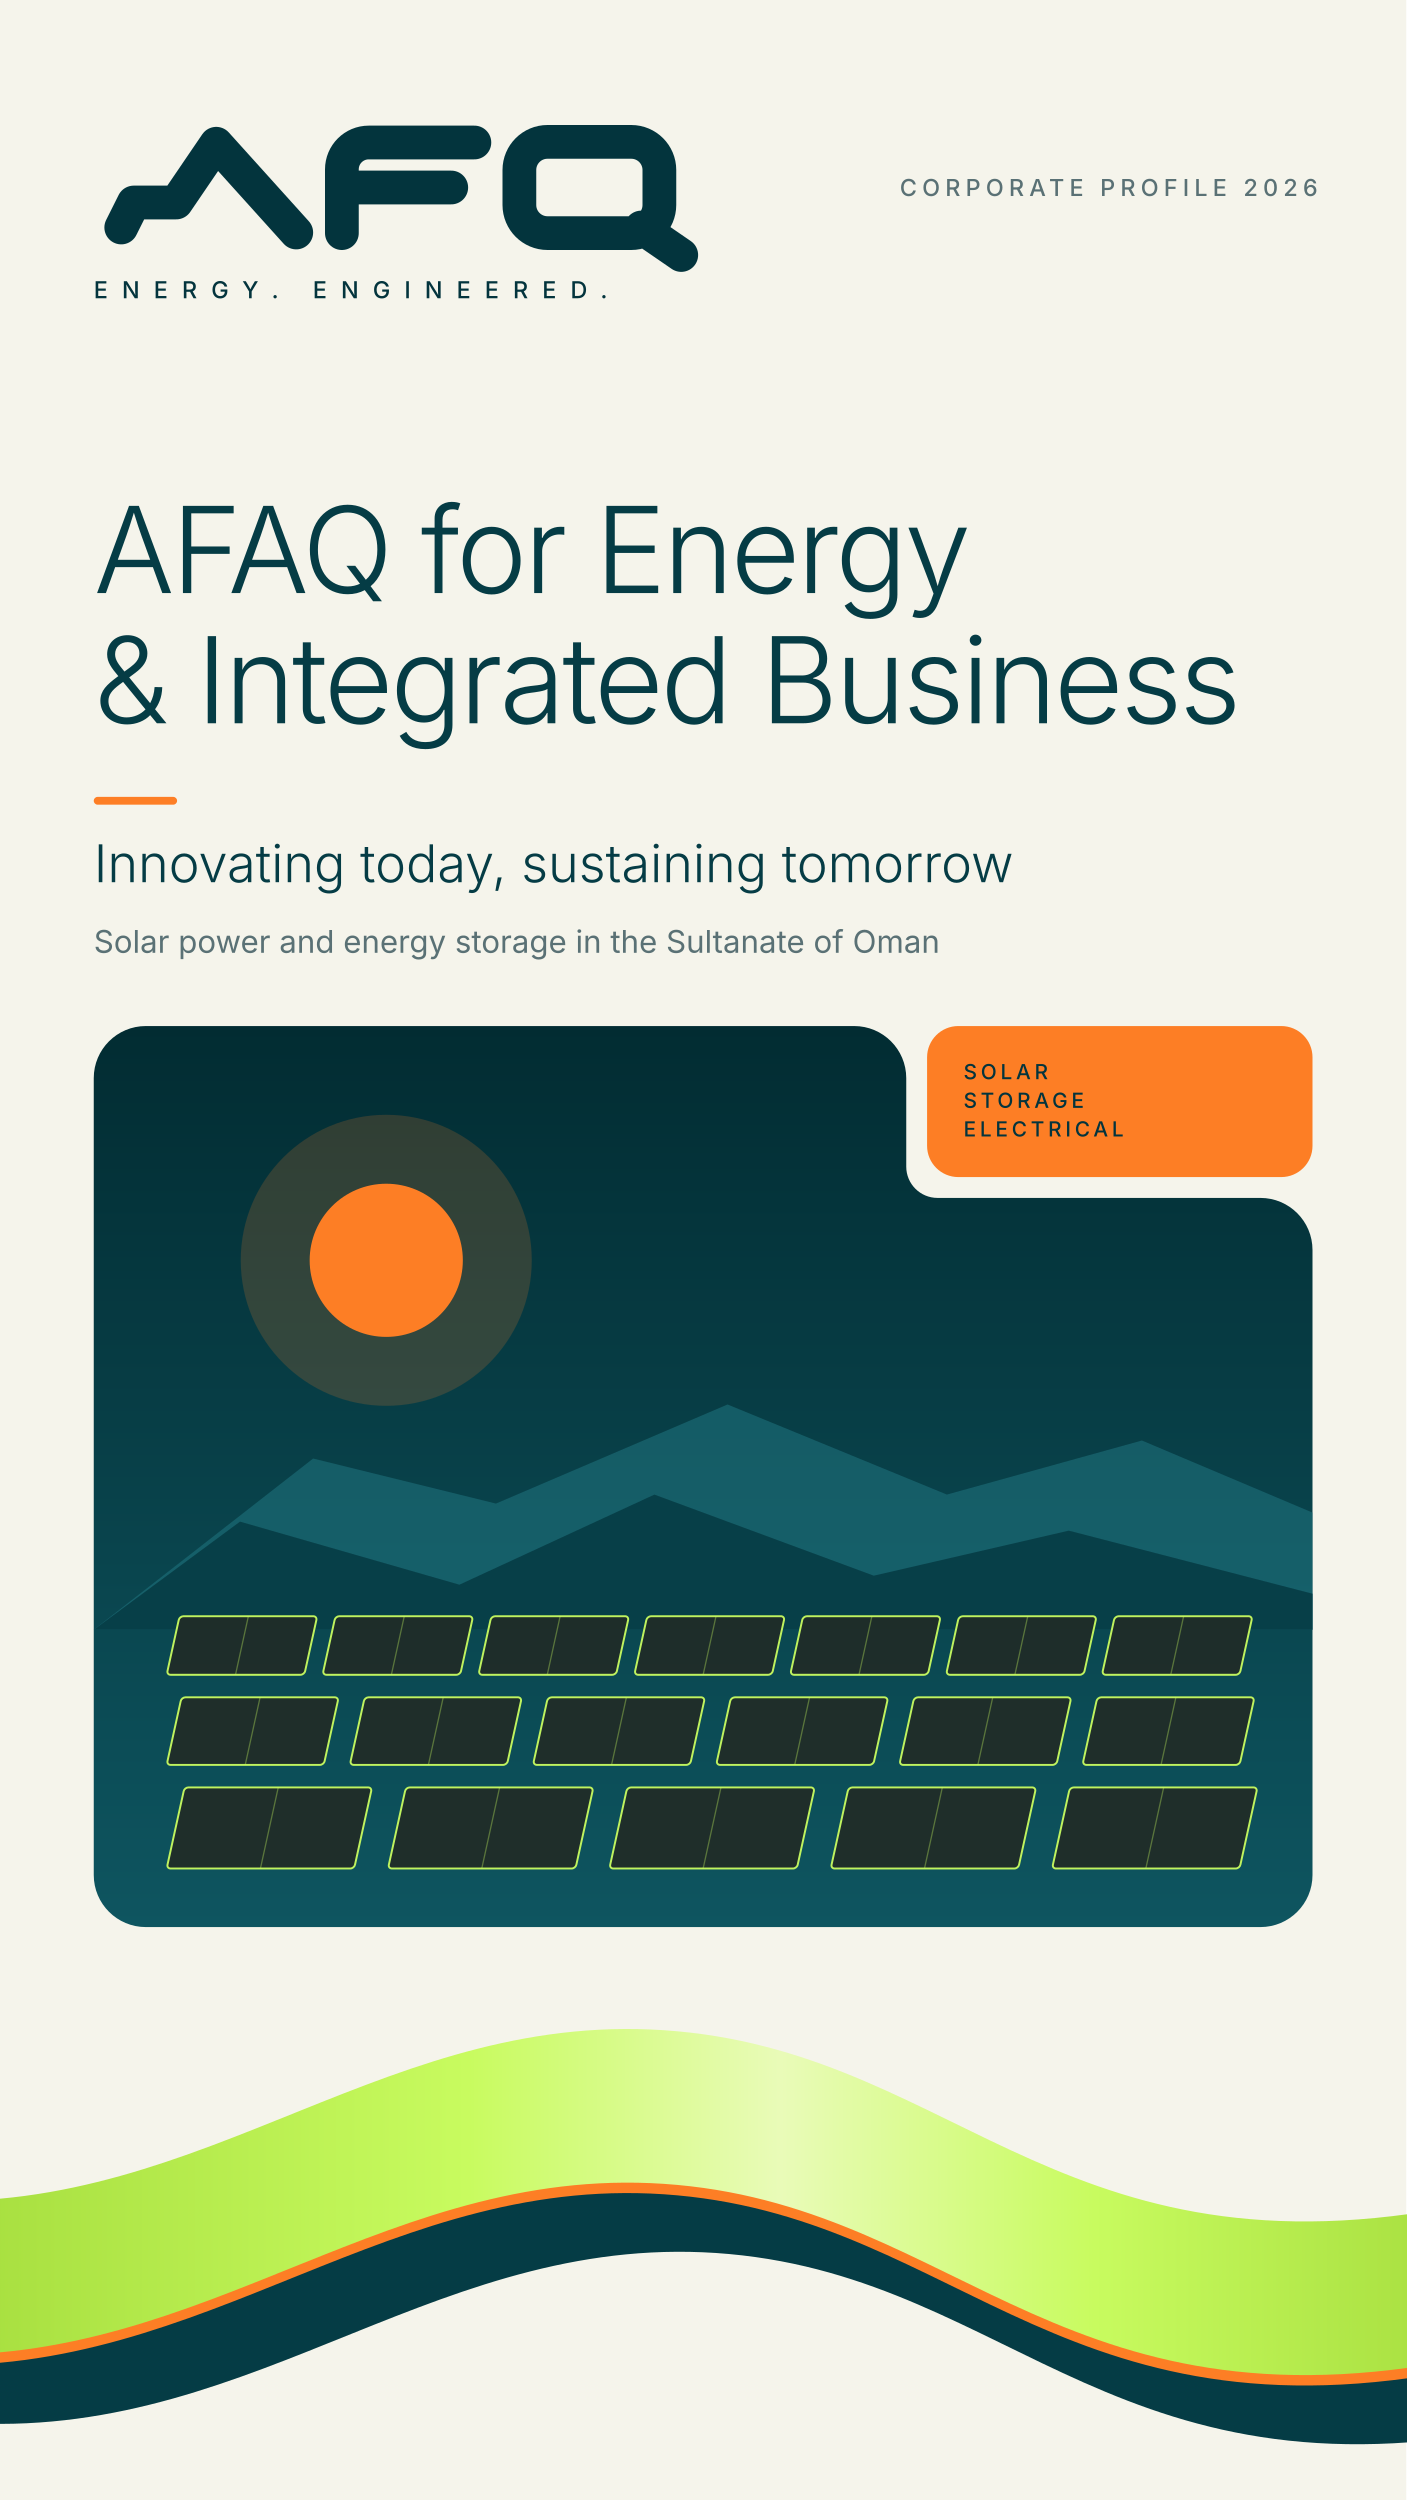
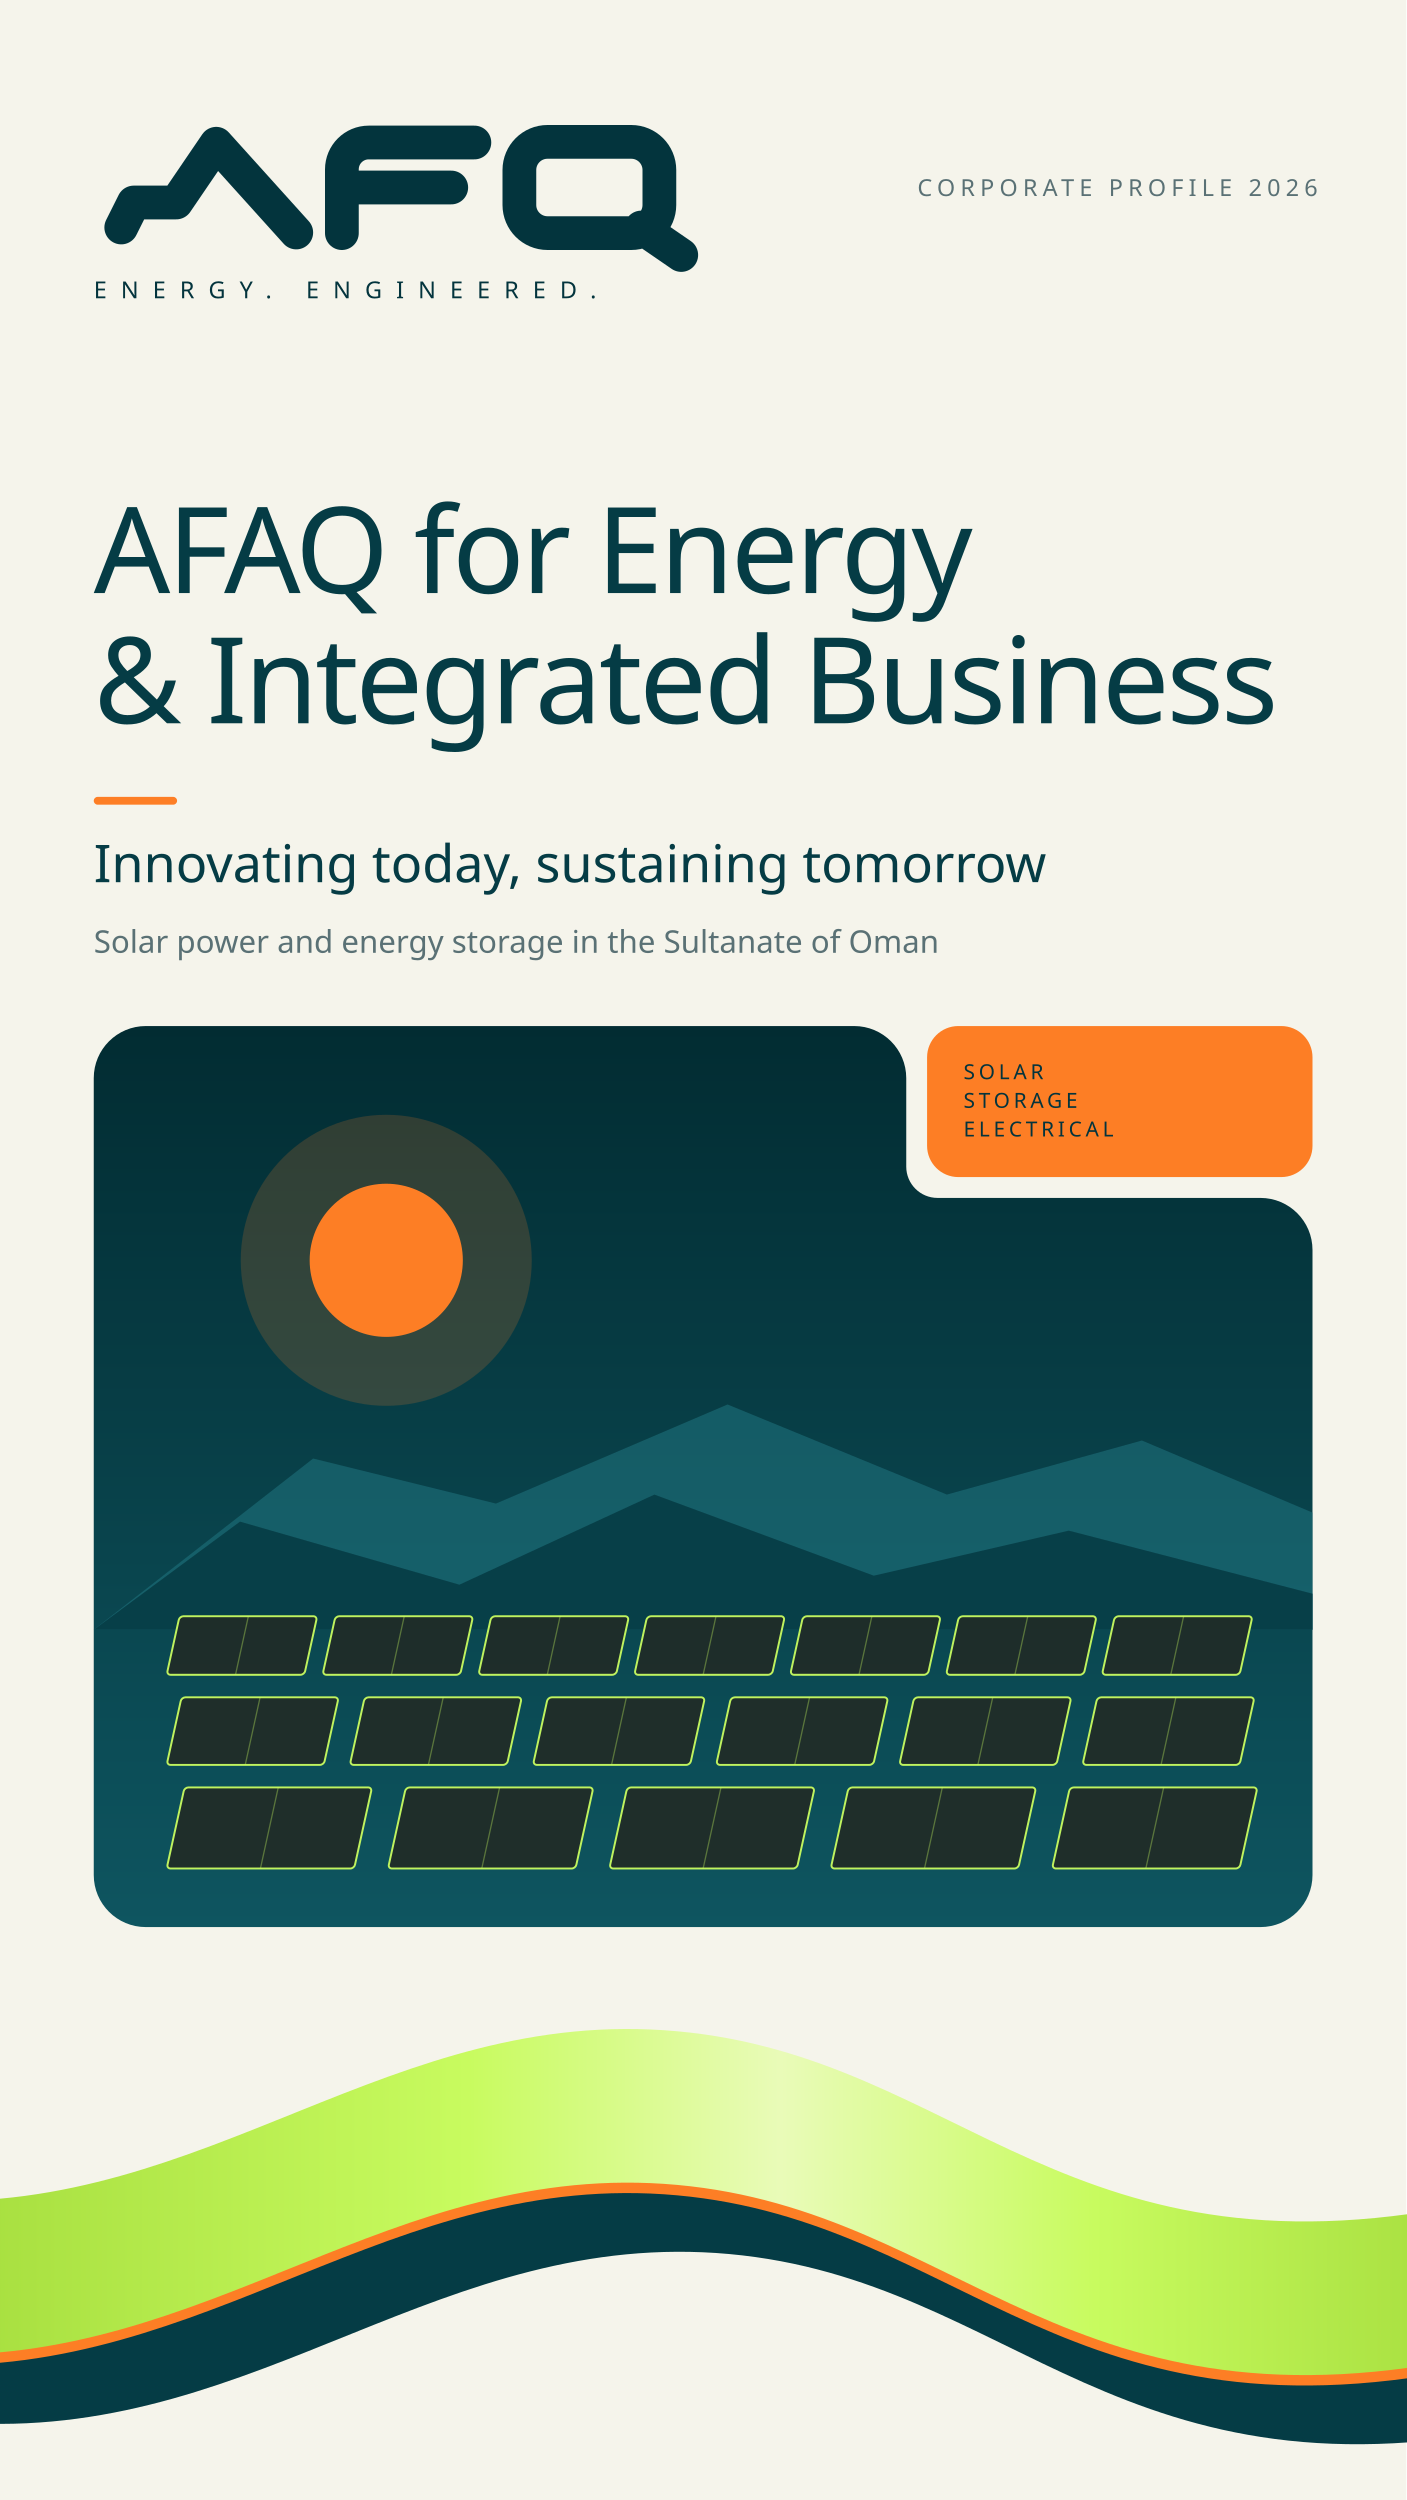
<svg xmlns="http://www.w3.org/2000/svg" width="1080" height="1920" viewBox="0 0 1080 1920">
  <defs>
    <linearGradient id="grad-1" gradientUnits="userSpaceOnUse" x1="0" y1="788" x2="0" y2="1480">
      <stop offset="0" stop-color="#022C32" stop-opacity="1" />
      <stop offset="1" stop-color="#0E5560" stop-opacity="1" />
    </linearGradient>
    <linearGradient id="grad-2" gradientUnits="userSpaceOnUse" x1="-60" y1="0" x2="1140" y2="0">
      <stop offset="0" stop-color="#A4DC3C" stop-opacity="1" />
      <stop offset="0.35" stop-color="#C8FB5F" stop-opacity="1" />
      <stop offset="0.55" stop-color="#E9FBB8" stop-opacity="1" />
      <stop offset="0.75" stop-color="#C8FB5F" stop-opacity="1" />
      <stop offset="1" stop-color="#A4DC3C" stop-opacity="1" />
    </linearGradient>
  </defs>
  <rect id="Background" x="0" y="0" width="1080" height="1920" fill="#F5F4EB" />
  <g id="Logo-Lockup">
    <g id="Wordmark-AFQ">
      <path id="Letter-A" d="M 93.12 174.72 L 102.72 155.52 L 135.36 155.52 L 166.08 110.4 L 227.52 178.56" fill="none" stroke="#03343D" stroke-width="25.92" stroke-linecap="round" stroke-linejoin="round" />
      <path id="Letter-F" d="M 262.56 179.04 L 262.56 130.08 C 262.56 118.66 271.78 109.44 283.2 109.44 L 364.32 109.44 M 262.56 144 L 346.56 144" fill="none" stroke="#03343D" stroke-width="25.92" stroke-linecap="round" stroke-linejoin="round" />
      <path id="Letter-Q" d="M 398.88 130.56 C 398.88 118.63 408.55 108.96 420.48 108.96 L 484.8 108.96 C 496.73 108.96 506.4 118.63 506.4 130.56 L 506.4 157.44 C 506.4 169.37 496.73 179.04 484.8 179.04 L 420.48 179.04 C 408.55 179.04 398.88 169.37 398.88 157.44 Z M 492.48 174.72 L 523.2 195.84" fill="none" stroke="#03343D" stroke-width="25.92" stroke-linecap="round" stroke-linejoin="round" />
    </g>
-     <text id="Tagline" x="72" y="229.05" font-family="Inter" font-size="18" font-weight="500" fill="#03343D" letter-spacing="10.8">ENERGY. ENGINEERED.</text>
+     <text id="Tagline" x="72" y="229.05" font-family="Inter-Medium" font-size="18" font-weight="500" fill="#03343D" letter-spacing="10.8">ENERGY. ENGINEERED.</text>
  </g>
-   <text id="Eyebrow" x="1011.96" y="150.55" font-family="Inter" font-size="18" font-weight="500" fill="#5A7175" letter-spacing="3.96" text-anchor="end">CORPORATE PROFILE 2026</text>
+   <text id="Eyebrow" x="1011.96" y="150.55" font-family="Inter-Medium" font-size="18" font-weight="500" fill="#5A7175" letter-spacing="3.96" text-anchor="end">CORPORATE PROFILE 2026</text>
  <g id="Headline">
-     <text id="Headline-line" x="72" y="455.47" font-family="Inter" font-size="92" font-weight="300" fill="#053C45" letter-spacing="-2.3">AFAQ for Energy</text>
-     <text id="Headline-line-2" x="72" y="555.47" font-family="Inter" font-size="92" font-weight="300" fill="#053C45" letter-spacing="-2.3">&amp; Integrated Business</text>
+     <text id="Headline-line" x="72" y="455.47" font-family="Inter-Light" font-size="92" font-weight="300" fill="#053C45" letter-spacing="-2.3">AFAQ for Energy</text>
+     <text id="Headline-line-2" x="72" y="555.47" font-family="Inter-Light" font-size="92" font-weight="300" fill="#053C45" letter-spacing="-2.3">&amp; Integrated Business</text>
  </g>
  <rect id="Accent-Rule" x="72" y="612" width="64" height="6" rx="3" fill="#FD7E25" />
-   <text id="Slogan" x="72" y="677.55" font-family="Inter" font-size="40" font-weight="300" fill="#053C45">Innovating today, sustaining tomorrow</text>
-   <text id="Scope" x="72" y="731.73" font-family="Inter" font-size="24" font-weight="400" fill="#5A7175">Solar power and energy storage in the Sultanate of Oman</text>
+   <text id="Slogan" x="72" y="677.55" font-family="Inter-Light" font-size="40" font-weight="300" fill="#053C45">Innovating today, sustaining tomorrow</text>
+   <text id="Scope" x="72" y="731.73" font-family="Inter-Regular" font-size="24" font-weight="400" fill="#5A7175">Solar power and energy storage in the Sultanate of Oman</text>
  <g id="Photo-Hero">
    <path id="Photo-Hero__set-image-fill" d="M 72 828 C 72 805.91 89.91 788 112 788 L 656 788 C 678.09 788 696 805.91 696 828 L 696 896 C 696 909.25 706.75 920 720 920 L 968 920 C 990.09 920 1008 937.91 1008 960 L 1008 1440 C 1008 1462.09 990.09 1480 968 1480 L 112 1480 C 89.91 1480 72 1462.09 72 1440 Z" fill="url(#grad-1)" />
    <g id="Placeholder-Art--delete-after-placing-photo">
      <circle id="Sun-Glow" cx="296.64" cy="967.92" r="111.76" fill="#FD7E25" opacity="0.18" />
      <circle id="Sun" cx="296.64" cy="967.92" r="58.82" fill="#FD7E25" />
      <path id="Mountains-Far" d="M 72 1251.64 L 240.48 1120.16 L 380.88 1154.76 L 558.72 1078.64 L 727.2 1147.84 L 876.96 1106.32 L 1008 1161.68 L 1008 1251.64 Z" fill="#1F7580" opacity="0.55" />
      <path id="Mountains-Near" d="M 72 1251.64 L 184.32 1168.6 L 352.8 1217.04 L 502.56 1147.84 L 671.04 1210.12 L 820.8 1175.52 L 1008 1223.96 L 1008 1251.64 Z" fill="#053C45" opacity="0.9" />
      <g id="Solar-Array">
        <path id="Panel-1-1" d="M 137.25 1244.19 C 137.61 1242.57 139.24 1241.26 140.9 1241.26 L 240.61 1241.26 C 242.27 1241.26 243.32 1242.57 242.97 1244.19 L 234.36 1283.31 C 234 1284.93 232.37 1286.24 230.71 1286.24 L 131 1286.24 C 129.34 1286.24 128.29 1284.93 128.64 1283.31 Z" fill="#202C28" stroke="#C8FB5F" stroke-width="1.5" stroke-linecap="round" stroke-linejoin="round" opacity="0.95" />
        <path id="Panel-1-1-line" d="M 190.75 1241.26 L 180.86 1286.24" fill="none" stroke="#C8FB5F" stroke-width="1" stroke-linecap="butt" stroke-linejoin="round" opacity="0.35" />
        <path id="Panel-1-2" d="M 256.97 1244.19 C 257.32 1242.57 258.95 1241.26 260.61 1241.26 L 360.32 1241.26 C 361.98 1241.26 363.04 1242.57 362.68 1244.19 L 354.07 1283.31 C 353.72 1284.93 352.09 1286.24 350.43 1286.24 L 250.71 1286.24 C 249.06 1286.24 248 1284.93 248.36 1283.31 Z" fill="#202C28" stroke="#C8FB5F" stroke-width="1.5" stroke-linecap="round" stroke-linejoin="round" opacity="0.95" />
        <path id="Panel-1-2-line" d="M 310.47 1241.26 L 300.57 1286.24" fill="none" stroke="#C8FB5F" stroke-width="1" stroke-linecap="butt" stroke-linejoin="round" opacity="0.35" />
        <path id="Panel-1-3" d="M 376.68 1244.19 C 377.04 1242.57 378.67 1241.26 380.32 1241.26 L 480.04 1241.26 C 481.7 1241.26 482.75 1242.57 482.39 1244.19 L 473.79 1283.31 C 473.43 1284.93 471.8 1286.24 470.14 1286.24 L 370.43 1286.24 C 368.77 1286.24 367.72 1284.93 368.07 1283.31 Z" fill="#202C28" stroke="#C8FB5F" stroke-width="1.5" stroke-linecap="round" stroke-linejoin="round" opacity="0.95" />
        <path id="Panel-1-3-line" d="M 430.18 1241.26 L 420.29 1286.24" fill="none" stroke="#C8FB5F" stroke-width="1" stroke-linecap="butt" stroke-linejoin="round" opacity="0.35" />
        <path id="Panel-1-4" d="M 496.39 1244.19 C 496.75 1242.57 498.38 1241.26 500.04 1241.26 L 599.75 1241.26 C 601.41 1241.26 602.46 1242.57 602.11 1244.19 L 593.5 1283.31 C 593.15 1284.93 591.51 1286.24 589.86 1286.24 L 490.14 1286.24 C 488.49 1286.24 487.43 1284.93 487.79 1283.31 Z" fill="#202C28" stroke="#C8FB5F" stroke-width="1.5" stroke-linecap="round" stroke-linejoin="round" opacity="0.95" />
        <path id="Panel-1-4-line" d="M 549.9 1241.26 L 540 1286.24" fill="none" stroke="#C8FB5F" stroke-width="1" stroke-linecap="butt" stroke-linejoin="round" opacity="0.35" />
        <path id="Panel-1-5" d="M 616.11 1244.19 C 616.46 1242.57 618.1 1241.26 619.75 1241.26 L 719.47 1241.26 C 721.12 1241.26 722.18 1242.57 721.82 1244.19 L 713.22 1283.31 C 712.86 1284.93 711.23 1286.24 709.57 1286.24 L 609.86 1286.24 C 608.2 1286.24 607.15 1284.93 607.5 1283.31 Z" fill="#202C28" stroke="#C8FB5F" stroke-width="1.5" stroke-linecap="round" stroke-linejoin="round" opacity="0.95" />
        <path id="Panel-1-5-line" d="M 669.61 1241.26 L 659.71 1286.24" fill="none" stroke="#C8FB5F" stroke-width="1" stroke-linecap="butt" stroke-linejoin="round" opacity="0.35" />
        <path id="Panel-1-6" d="M 735.82 1244.19 C 736.18 1242.57 737.81 1241.26 739.47 1241.26 L 839.18 1241.26 C 840.84 1241.26 841.89 1242.57 841.54 1244.19 L 832.93 1283.31 C 832.57 1284.93 830.94 1286.24 829.29 1286.24 L 729.57 1286.24 C 727.91 1286.24 726.86 1284.93 727.22 1283.31 Z" fill="#202C28" stroke="#C8FB5F" stroke-width="1.5" stroke-linecap="round" stroke-linejoin="round" opacity="0.95" />
        <path id="Panel-1-6-line" d="M 789.32 1241.26 L 779.43 1286.24" fill="none" stroke="#C8FB5F" stroke-width="1" stroke-linecap="butt" stroke-linejoin="round" opacity="0.35" />
        <path id="Panel-1-7" d="M 855.54 1244.19 C 855.89 1242.57 857.52 1241.26 859.18 1241.26 L 958.9 1241.26 C 960.55 1241.26 961.61 1242.57 961.25 1244.19 L 952.64 1283.31 C 952.29 1284.93 950.66 1286.24 949 1286.24 L 849.29 1286.24 C 847.63 1286.24 846.57 1284.93 846.93 1283.31 Z" fill="#202C28" stroke="#C8FB5F" stroke-width="1.5" stroke-linecap="round" stroke-linejoin="round" opacity="0.95" />
        <path id="Panel-1-7-line" d="M 909.04 1241.26 L 899.14 1286.24" fill="none" stroke="#C8FB5F" stroke-width="1" stroke-linecap="butt" stroke-linejoin="round" opacity="0.35" />
        <path id="Panel-2-1" d="M 138.77 1306.47 C 139.13 1304.85 140.76 1303.54 142.42 1303.54 L 257.08 1303.54 C 258.74 1303.54 259.8 1304.85 259.44 1306.47 L 249.31 1352.51 C 248.96 1354.13 247.32 1355.44 245.67 1355.44 L 131 1355.44 C 129.34 1355.44 128.29 1354.13 128.64 1352.51 Z" fill="#202C28" stroke="#C8FB5F" stroke-width="1.5" stroke-linecap="round" stroke-linejoin="round" opacity="0.95" />
        <path id="Panel-2-1-line" d="M 199.75 1303.54 L 188.33 1355.44" fill="none" stroke="#C8FB5F" stroke-width="1" stroke-linecap="butt" stroke-linejoin="round" opacity="0.35" />
        <path id="Panel-2-2" d="M 279.44 1306.47 C 279.8 1304.85 281.43 1303.54 283.08 1303.54 L 397.75 1303.54 C 399.41 1303.54 400.46 1304.85 400.11 1306.47 L 389.98 1352.51 C 389.62 1354.13 387.99 1355.44 386.33 1355.44 L 271.67 1355.44 C 270.01 1355.44 268.96 1354.13 269.31 1352.51 Z" fill="#202C28" stroke="#C8FB5F" stroke-width="1.5" stroke-linecap="round" stroke-linejoin="round" opacity="0.95" />
        <path id="Panel-2-2-line" d="M 340.42 1303.54 L 329 1355.44" fill="none" stroke="#C8FB5F" stroke-width="1" stroke-linecap="butt" stroke-linejoin="round" opacity="0.35" />
        <path id="Panel-2-3" d="M 420.11 1306.47 C 420.46 1304.85 422.09 1303.54 423.75 1303.54 L 538.42 1303.54 C 540.07 1303.54 541.13 1304.85 540.77 1306.47 L 530.64 1352.51 C 530.29 1354.13 528.66 1355.44 527 1355.44 L 412.33 1355.44 C 410.68 1355.44 409.62 1354.13 409.98 1352.51 Z" fill="#202C28" stroke="#C8FB5F" stroke-width="1.5" stroke-linecap="round" stroke-linejoin="round" opacity="0.95" />
        <path id="Panel-2-3-line" d="M 481.08 1303.54 L 469.67 1355.44" fill="none" stroke="#C8FB5F" stroke-width="1" stroke-linecap="butt" stroke-linejoin="round" opacity="0.35" />
        <path id="Panel-2-4" d="M 560.77 1306.47 C 561.13 1304.85 562.76 1303.54 564.42 1303.54 L 679.08 1303.54 C 680.74 1303.54 681.8 1304.85 681.44 1306.47 L 671.31 1352.51 C 670.96 1354.13 669.32 1355.44 667.67 1355.44 L 553 1355.44 C 551.34 1355.44 550.29 1354.13 550.64 1352.51 Z" fill="#202C28" stroke="#C8FB5F" stroke-width="1.5" stroke-linecap="round" stroke-linejoin="round" opacity="0.95" />
        <path id="Panel-2-4-line" d="M 621.75 1303.54 L 610.33 1355.44" fill="none" stroke="#C8FB5F" stroke-width="1" stroke-linecap="butt" stroke-linejoin="round" opacity="0.35" />
        <path id="Panel-2-5" d="M 701.44 1306.47 C 701.8 1304.85 703.43 1303.54 705.08 1303.54 L 819.75 1303.54 C 821.41 1303.54 822.46 1304.85 822.11 1306.47 L 811.98 1352.51 C 811.62 1354.13 809.99 1355.44 808.33 1355.44 L 693.67 1355.44 C 692.01 1355.44 690.96 1354.13 691.31 1352.51 Z" fill="#202C28" stroke="#C8FB5F" stroke-width="1.5" stroke-linecap="round" stroke-linejoin="round" opacity="0.95" />
        <path id="Panel-2-5-line" d="M 762.42 1303.54 L 751 1355.44" fill="none" stroke="#C8FB5F" stroke-width="1" stroke-linecap="butt" stroke-linejoin="round" opacity="0.35" />
        <path id="Panel-2-6" d="M 842.11 1306.47 C 842.46 1304.85 844.09 1303.54 845.75 1303.54 L 960.42 1303.54 C 962.07 1303.54 963.13 1304.85 962.77 1306.47 L 952.64 1352.51 C 952.29 1354.13 950.66 1355.44 949 1355.44 L 834.33 1355.44 C 832.68 1355.44 831.62 1354.13 831.98 1352.51 Z" fill="#202C28" stroke="#C8FB5F" stroke-width="1.5" stroke-linecap="round" stroke-linejoin="round" opacity="0.95" />
        <path id="Panel-2-6-line" d="M 903.08 1303.54 L 891.67 1355.44" fill="none" stroke="#C8FB5F" stroke-width="1" stroke-linecap="butt" stroke-linejoin="round" opacity="0.35" />
        <path id="Panel-3-1" d="M 141.06 1375.67 C 141.41 1374.05 143.04 1372.74 144.7 1372.74 L 282.7 1372.74 C 284.36 1372.74 285.41 1374.05 285.06 1375.67 L 272.64 1432.09 C 272.29 1433.71 270.66 1435.02 269 1435.02 L 131 1435.02 C 129.34 1435.02 128.29 1433.71 128.64 1432.09 Z" fill="#202C28" stroke="#C8FB5F" stroke-width="1.5" stroke-linecap="round" stroke-linejoin="round" opacity="0.95" />
        <path id="Panel-3-1-line" d="M 213.7 1372.74 L 200 1435.02" fill="none" stroke="#C8FB5F" stroke-width="1" stroke-linecap="butt" stroke-linejoin="round" opacity="0.35" />
        <path id="Panel-3-2" d="M 311.06 1375.67 C 311.41 1374.05 313.04 1372.74 314.7 1372.74 L 452.7 1372.74 C 454.36 1372.74 455.41 1374.05 455.06 1375.67 L 442.64 1432.09 C 442.29 1433.71 440.66 1435.02 439 1435.02 L 301 1435.02 C 299.34 1435.02 298.29 1433.71 298.64 1432.09 Z" fill="#202C28" stroke="#C8FB5F" stroke-width="1.5" stroke-linecap="round" stroke-linejoin="round" opacity="0.95" />
        <path id="Panel-3-2-line" d="M 383.7 1372.74 L 370 1435.02" fill="none" stroke="#C8FB5F" stroke-width="1" stroke-linecap="butt" stroke-linejoin="round" opacity="0.35" />
        <path id="Panel-3-3" d="M 481.06 1375.67 C 481.41 1374.05 483.04 1372.74 484.7 1372.74 L 622.7 1372.74 C 624.36 1372.74 625.41 1374.05 625.06 1375.67 L 612.64 1432.09 C 612.29 1433.71 610.66 1435.02 609 1435.02 L 471 1435.02 C 469.34 1435.02 468.29 1433.71 468.64 1432.09 Z" fill="#202C28" stroke="#C8FB5F" stroke-width="1.5" stroke-linecap="round" stroke-linejoin="round" opacity="0.95" />
        <path id="Panel-3-3-line" d="M 553.7 1372.74 L 540 1435.02" fill="none" stroke="#C8FB5F" stroke-width="1" stroke-linecap="butt" stroke-linejoin="round" opacity="0.35" />
        <path id="Panel-3-4" d="M 651.06 1375.67 C 651.41 1374.05 653.04 1372.74 654.7 1372.74 L 792.7 1372.74 C 794.36 1372.74 795.41 1374.05 795.06 1375.67 L 782.64 1432.09 C 782.29 1433.71 780.66 1435.02 779 1435.02 L 641 1435.02 C 639.34 1435.02 638.29 1433.71 638.64 1432.09 Z" fill="#202C28" stroke="#C8FB5F" stroke-width="1.5" stroke-linecap="round" stroke-linejoin="round" opacity="0.95" />
        <path id="Panel-3-4-line" d="M 723.7 1372.74 L 710 1435.02" fill="none" stroke="#C8FB5F" stroke-width="1" stroke-linecap="butt" stroke-linejoin="round" opacity="0.35" />
        <path id="Panel-3-5" d="M 821.06 1375.67 C 821.41 1374.05 823.04 1372.74 824.7 1372.74 L 962.7 1372.74 C 964.36 1372.74 965.41 1374.05 965.06 1375.67 L 952.64 1432.09 C 952.29 1433.71 950.66 1435.02 949 1435.02 L 811 1435.02 C 809.34 1435.02 808.29 1433.71 808.64 1432.09 Z" fill="#202C28" stroke="#C8FB5F" stroke-width="1.5" stroke-linecap="round" stroke-linejoin="round" opacity="0.95" />
        <path id="Panel-3-5-line" d="M 893.7 1372.74 L 880 1435.02" fill="none" stroke="#C8FB5F" stroke-width="1" stroke-linecap="butt" stroke-linejoin="round" opacity="0.35" />
      </g>
    </g>
  </g>
  <g id="Label-Tab">
    <rect id="Label-Tab-Shape" x="712" y="788" width="296" height="116" rx="24" fill="#FD7E25" />
    <g id="Label-Tab-Text">
-       <text id="Label-Tab-Text-line" x="740" y="828.82" font-family="Inter" font-size="16" font-weight="500" fill="#03343D" letter-spacing="2.88">SOLAR</text>
-       <text id="Label-Tab-Text-line-2" x="740" y="850.82" font-family="Inter" font-size="16" font-weight="500" fill="#03343D" letter-spacing="2.88">STORAGE</text>
-       <text id="Label-Tab-Text-line-3" x="740" y="872.82" font-family="Inter" font-size="16" font-weight="500" fill="#03343D" letter-spacing="2.88">ELECTRICAL</text>
+       <text id="Label-Tab-Text-line" x="740" y="828.82" font-family="Inter-Medium" font-size="16" font-weight="500" fill="#03343D" letter-spacing="2.88">SOLAR</text>
+       <text id="Label-Tab-Text-line-2" x="740" y="850.82" font-family="Inter-Medium" font-size="16" font-weight="500" fill="#03343D" letter-spacing="2.88">STORAGE</text>
+       <text id="Label-Tab-Text-line-3" x="740" y="872.82" font-family="Inter-Medium" font-size="16" font-weight="500" fill="#03343D" letter-spacing="2.88">ELECTRICAL</text>
    </g>
  </g>
  <g id="Ribbon">
    <path id="Ribbon-Teal" d="M -20 1754.9 C 200 1764.9 340 1604.9 560 1624.9 C 780 1644.9 860 1824.9 1180 1754.9 L 1180 1861.1 C 860 1931.1 780 1751.1 560 1731.1 C 340 1711.1 200 1871.1 -20 1861.1 Z" fill="#053C45" />
    <path id="Ribbon-Orange" d="M -60 1806 C 160 1816 300 1656 520 1676 C 740 1696 820 1876 1140 1806 L 1140 1816 C 820 1886 740 1706 520 1686 C 300 1666 160 1826 -60 1816 Z" fill="#FD7E25" />
    <path id="Ribbon-Lime" d="M -60 1690 C 160 1700 300 1540 520 1560 C 740 1580 820 1760 1140 1690 L 1140 1808 C 820 1878 740 1698 520 1678 C 300 1658 160 1818 -60 1808 Z" fill="url(#grad-2)" />
  </g>
</svg>
